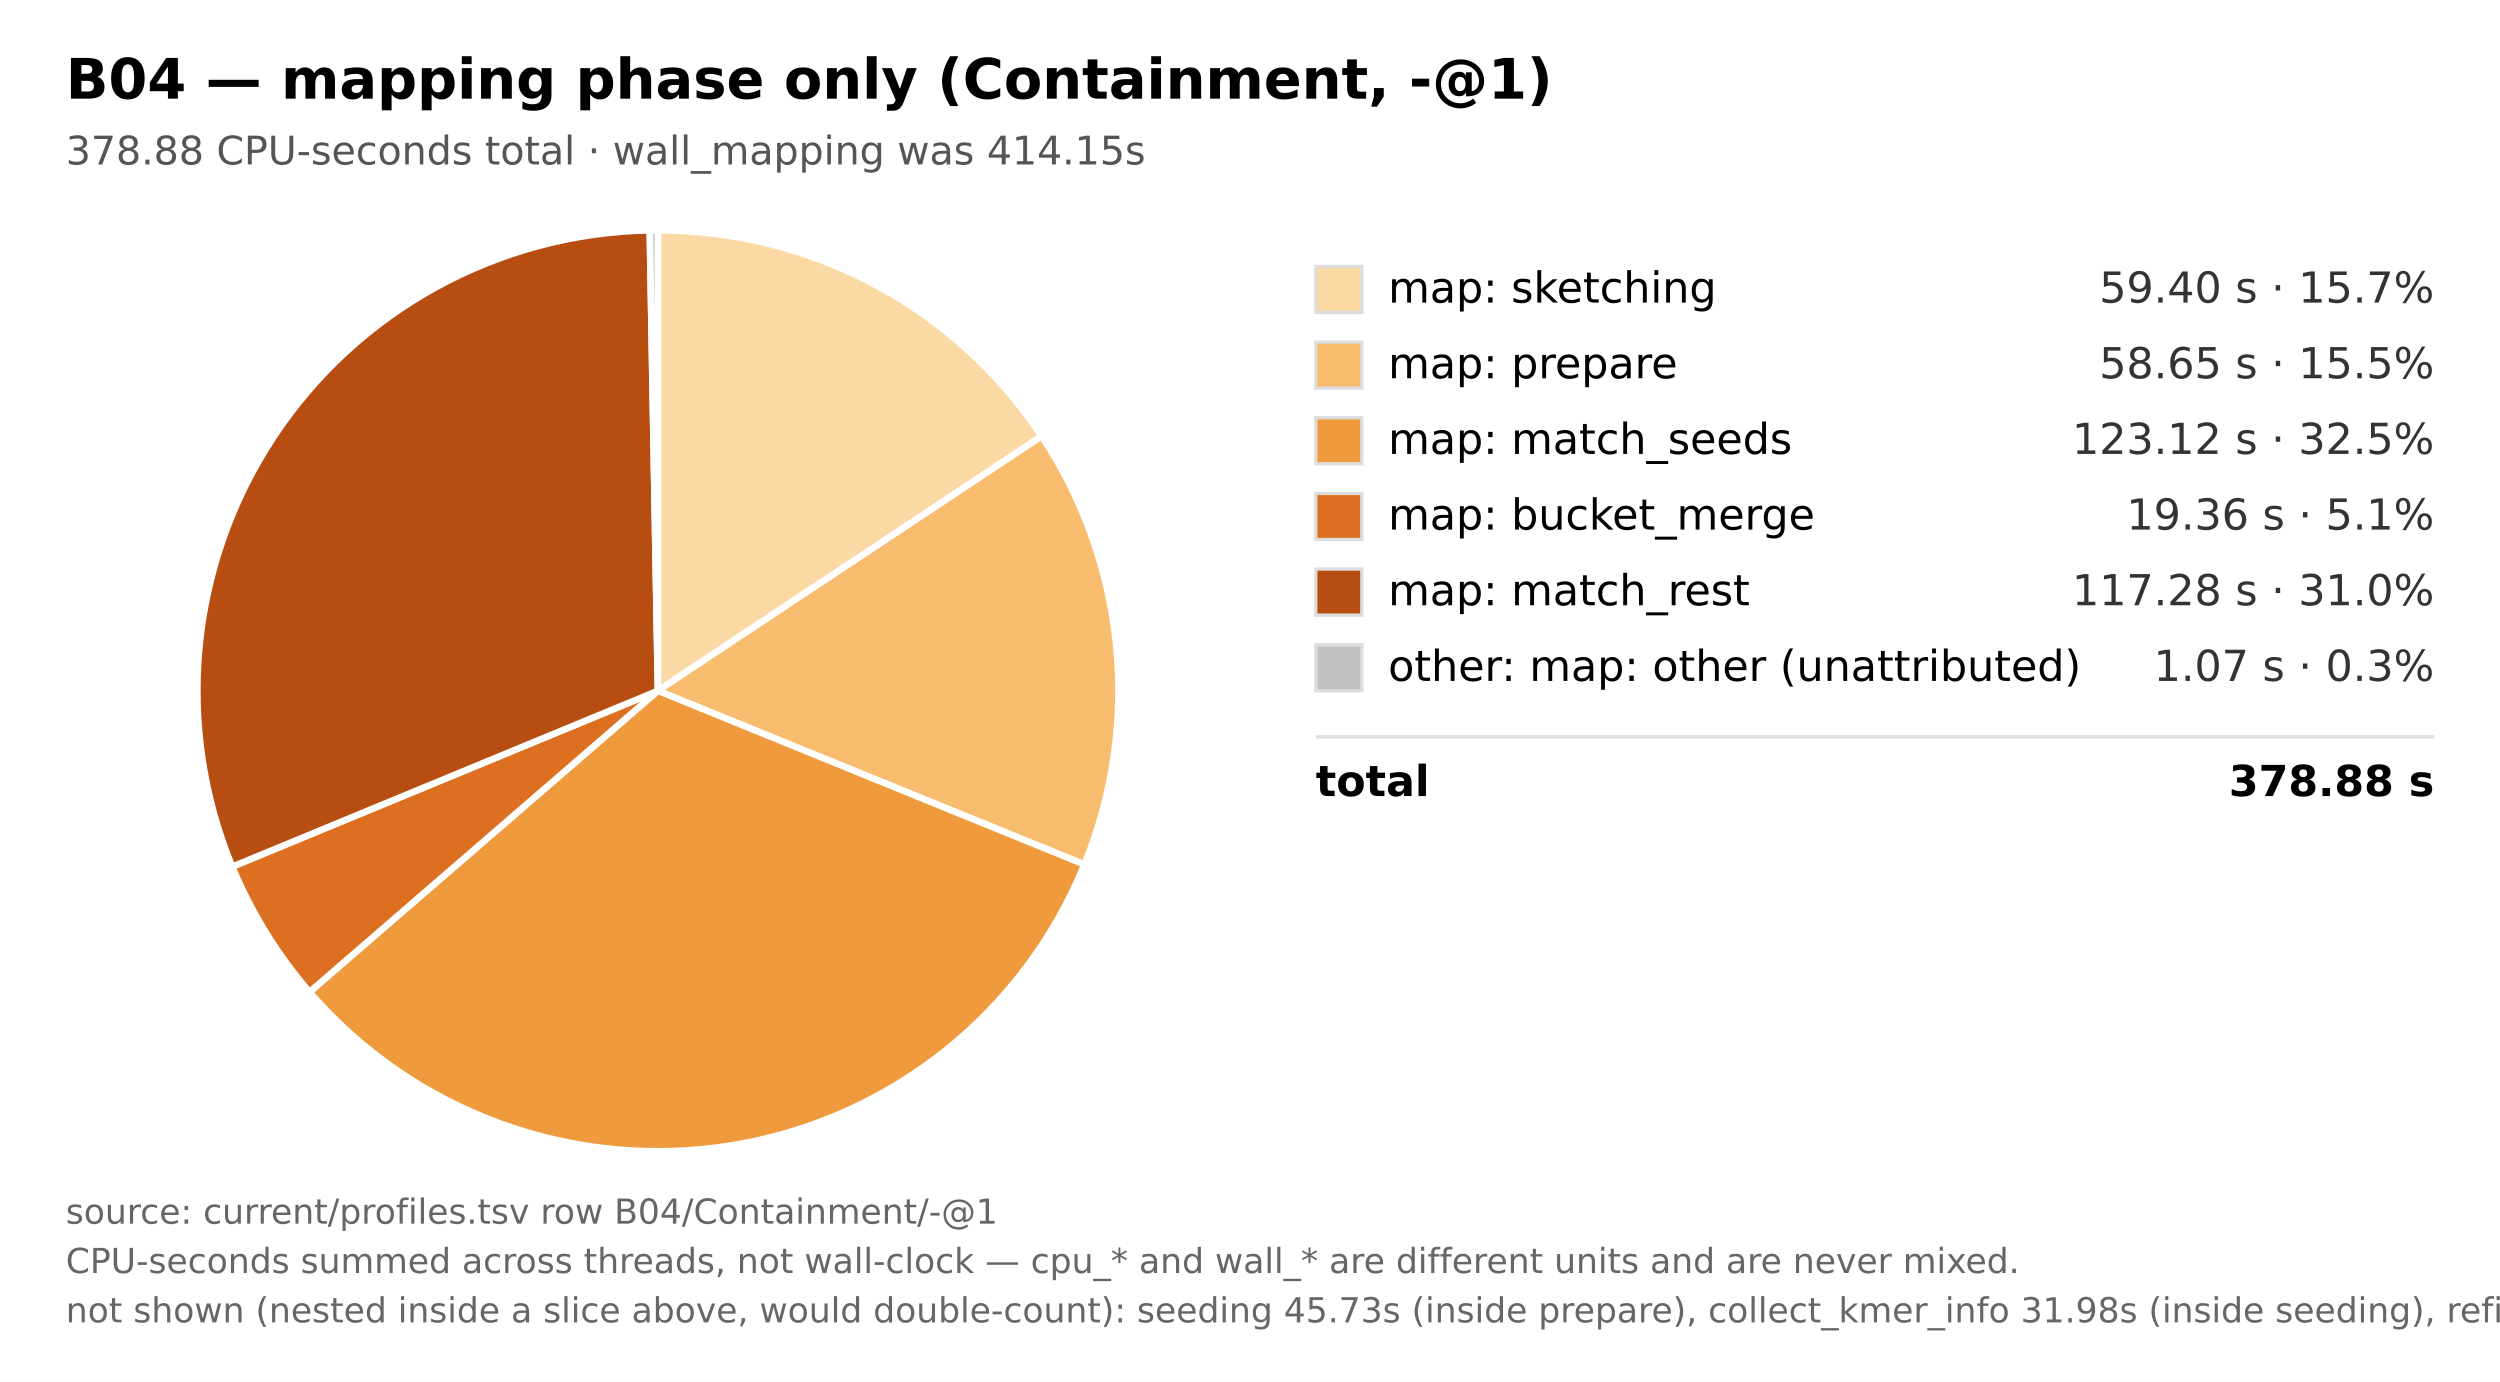
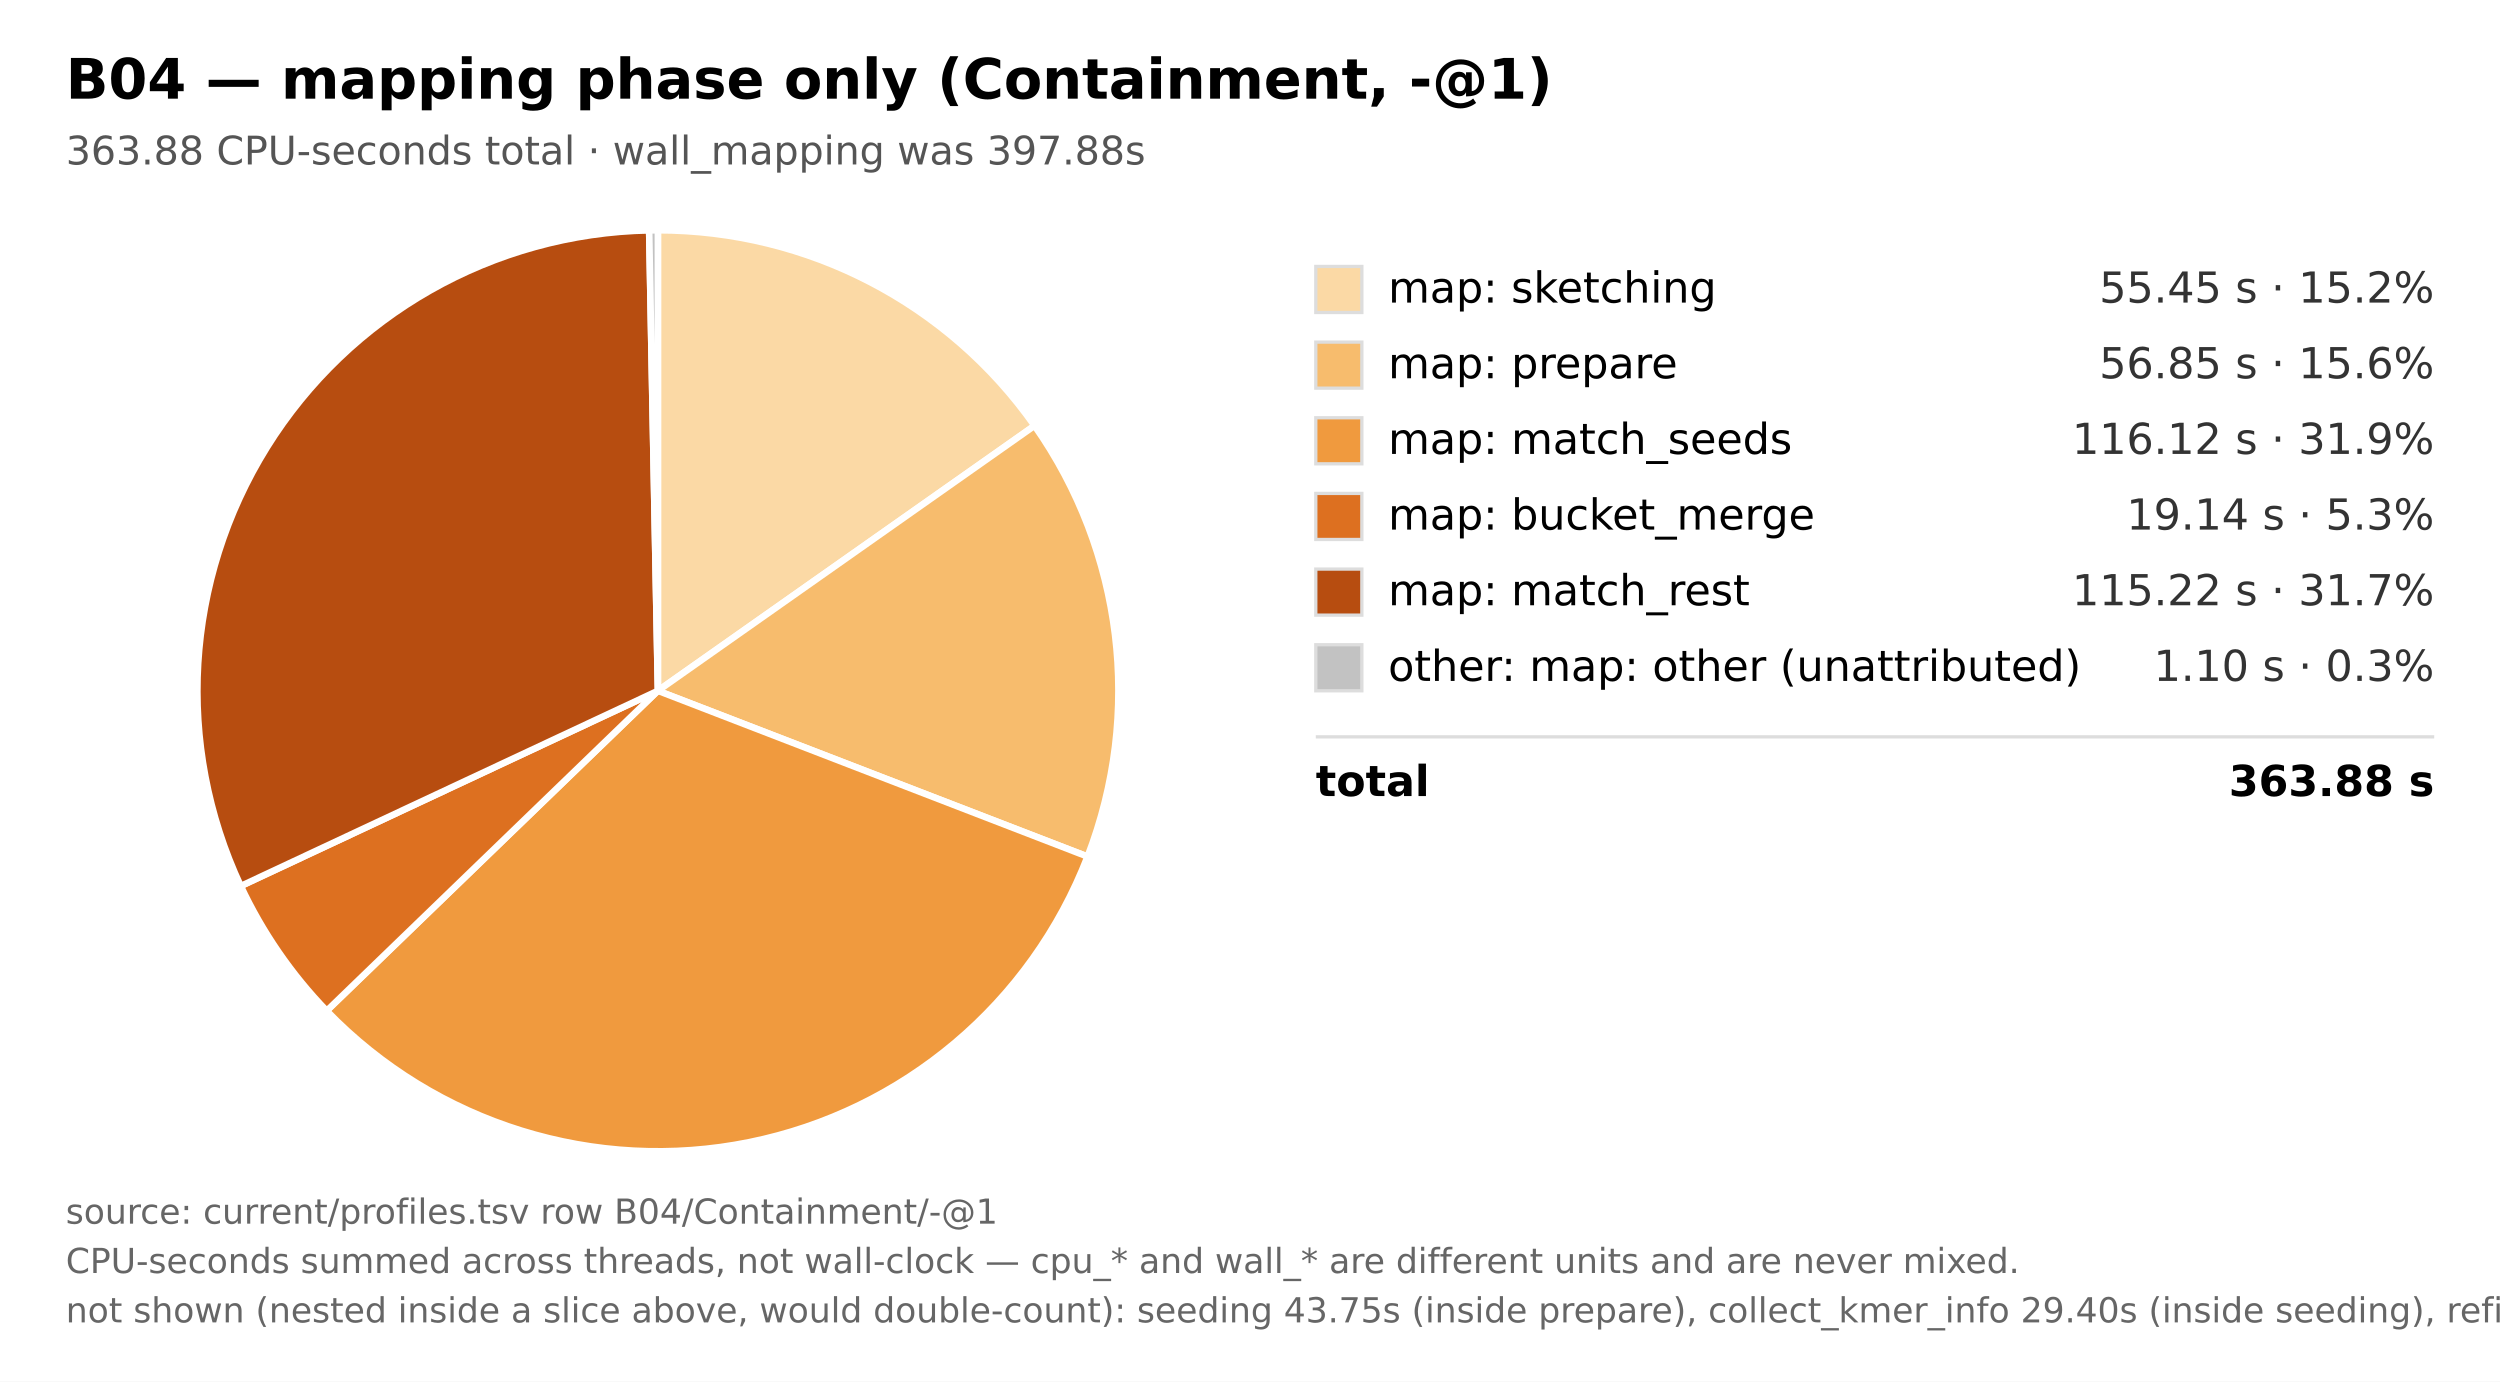
<svg xmlns="http://www.w3.org/2000/svg" width="760" height="420" viewBox="0 0 760 420" font-family="DejaVu Sans, Helvetica, Arial, sans-serif">
  <rect width="760" height="420" fill="#ffffff" />
  <text x="20" y="30" font-size="17" font-weight="bold">B04 — mapping phase only (Containment, -@1)</text>
-   <text x="20" y="50" font-size="12" fill="#555555">378.88 CPU-seconds total · wall_mapping was 414.15s</text>
-   <path d="M 200.00,210.00 L 200.00,70.00 A 140.00,140.00 0 0,1 316.66,132.60 Z" fill="#fbd9a5" stroke="#ffffff" stroke-width="2" />
-   <path d="M 200.00,210.00 L 316.66,132.60 A 140.00,140.00 0 0,1 329.65,262.82 Z" fill="#f7bc6d" stroke="#ffffff" stroke-width="2" />
-   <path d="M 200.00,210.00 L 329.65,262.82 A 140.00,140.00 0 0,1 94.10,301.57 Z" fill="#f09a3e" stroke="#ffffff" stroke-width="2" />
-   <path d="M 200.00,210.00 L 94.10,301.57 A 140.00,140.00 0 0,1 70.61,263.47 Z" fill="#dd7020" stroke="#ffffff" stroke-width="2" />
-   <path d="M 200.00,210.00 L 70.61,263.47 A 140.00,140.00 0 0,1 197.52,70.02 Z" fill="#b74d10" stroke="#ffffff" stroke-width="2" />
-   <path d="M 200.00,210.00 L 197.52,70.02 A 140.00,140.00 0 0,1 200.00,70.00 Z" fill="#c2c2c2" stroke="#ffffff" stroke-width="2" />
+   <text x="20" y="50" font-size="12" fill="#555555">363.88 CPU-seconds total · wall_mapping was 397.88s</text>
+   <path d="M 200.00,210.00 L 200.00,70.00 A 140.00,140.00 0 0,1 314.49,129.42 Z" fill="#fbd9a5" stroke="#ffffff" stroke-width="2" />
+   <path d="M 200.00,210.00 L 314.49,129.42 A 140.00,140.00 0 0,1 330.61,260.40 Z" fill="#f7bc6d" stroke="#ffffff" stroke-width="2" />
+   <path d="M 200.00,210.00 L 330.61,260.40 A 140.00,140.00 0 0,1 99.32,307.28 Z" fill="#f09a3e" stroke="#ffffff" stroke-width="2" />
+   <path d="M 200.00,210.00 L 99.32,307.28 A 140.00,140.00 0 0,1 73.20,269.35 Z" fill="#dd7020" stroke="#ffffff" stroke-width="2" />
+   <path d="M 200.00,210.00 L 73.20,269.35 A 140.00,140.00 0 0,1 197.34,70.03 Z" fill="#b74d10" stroke="#ffffff" stroke-width="2" />
+   <path d="M 200.00,210.00 L 197.34,70.03 A 140.00,140.00 0 0,1 200.00,70.00 Z" fill="#c2c2c2" stroke="#ffffff" stroke-width="2" />
  <rect x="400" y="81" width="14" height="14" fill="#fbd9a5" stroke="#dddddd" stroke-width="1" />
  <text x="422" y="92" font-size="13">map: sketching</text>
-   <text x="740" y="92" font-size="13" text-anchor="end" fill="#333333">59.40 s · 15.7%</text>
+   <text x="740" y="92" font-size="13" text-anchor="end" fill="#333333">55.45 s · 15.2%</text>
  <rect x="400" y="104" width="14" height="14" fill="#f7bc6d" stroke="#dddddd" stroke-width="1" />
  <text x="422" y="115" font-size="13">map: prepare</text>
-   <text x="740" y="115" font-size="13" text-anchor="end" fill="#333333">58.65 s · 15.5%</text>
+   <text x="740" y="115" font-size="13" text-anchor="end" fill="#333333">56.85 s · 15.6%</text>
  <rect x="400" y="127" width="14" height="14" fill="#f09a3e" stroke="#dddddd" stroke-width="1" />
  <text x="422" y="138" font-size="13">map: match_seeds</text>
-   <text x="740" y="138" font-size="13" text-anchor="end" fill="#333333">123.12 s · 32.5%</text>
+   <text x="740" y="138" font-size="13" text-anchor="end" fill="#333333">116.12 s · 31.9%</text>
  <rect x="400" y="150" width="14" height="14" fill="#dd7020" stroke="#dddddd" stroke-width="1" />
  <text x="422" y="161" font-size="13">map: bucket_merge</text>
-   <text x="740" y="161" font-size="13" text-anchor="end" fill="#333333">19.36 s · 5.1%</text>
+   <text x="740" y="161" font-size="13" text-anchor="end" fill="#333333">19.14 s · 5.3%</text>
  <rect x="400" y="173" width="14" height="14" fill="#b74d10" stroke="#dddddd" stroke-width="1" />
  <text x="422" y="184" font-size="13">map: match_rest</text>
-   <text x="740" y="184" font-size="13" text-anchor="end" fill="#333333">117.28 s · 31.0%</text>
+   <text x="740" y="184" font-size="13" text-anchor="end" fill="#333333">115.22 s · 31.7%</text>
  <rect x="400" y="196" width="14" height="14" fill="#c2c2c2" stroke="#dddddd" stroke-width="1" />
  <text x="422" y="207" font-size="13">other: map: other (unattributed)</text>
-   <text x="740" y="207" font-size="13" text-anchor="end" fill="#333333">1.07 s · 0.3%</text>
+   <text x="740" y="207" font-size="13" text-anchor="end" fill="#333333">1.10 s · 0.3%</text>
  <line x1="400" y1="224" x2="740" y2="224" stroke="#dddddd" />
  <text x="400" y="242" font-size="13" font-weight="bold">total</text>
-   <text x="740" y="242" font-size="13" text-anchor="end" font-weight="bold">378.88 s</text>
+   <text x="740" y="242" font-size="13" text-anchor="end" font-weight="bold">363.88 s</text>
  <text x="20" y="372" font-size="10.5" fill="#666666">source: current/profiles.tsv row B04/Containment/-@1</text>
  <text x="20" y="387" font-size="10.5" fill="#666666">CPU-seconds summed across threads, not wall-clock — cpu_* and wall_* are different units and are never mixed.</text>
-   <text x="20" y="402" font-size="10.5" fill="#666666">not shown (nested inside a slice above, would double-count): seeding 45.73s (inside prepare), collect_kmer_info 31.98s (inside seeding), refine 74.23s (inside match_rest)</text>
+   <text x="20" y="402" font-size="10.5" fill="#666666">not shown (nested inside a slice above, would double-count): seeding 43.75s (inside prepare), collect_kmer_info 29.40s (inside seeding), refine 72.84s (inside match_rest)</text>
</svg>
